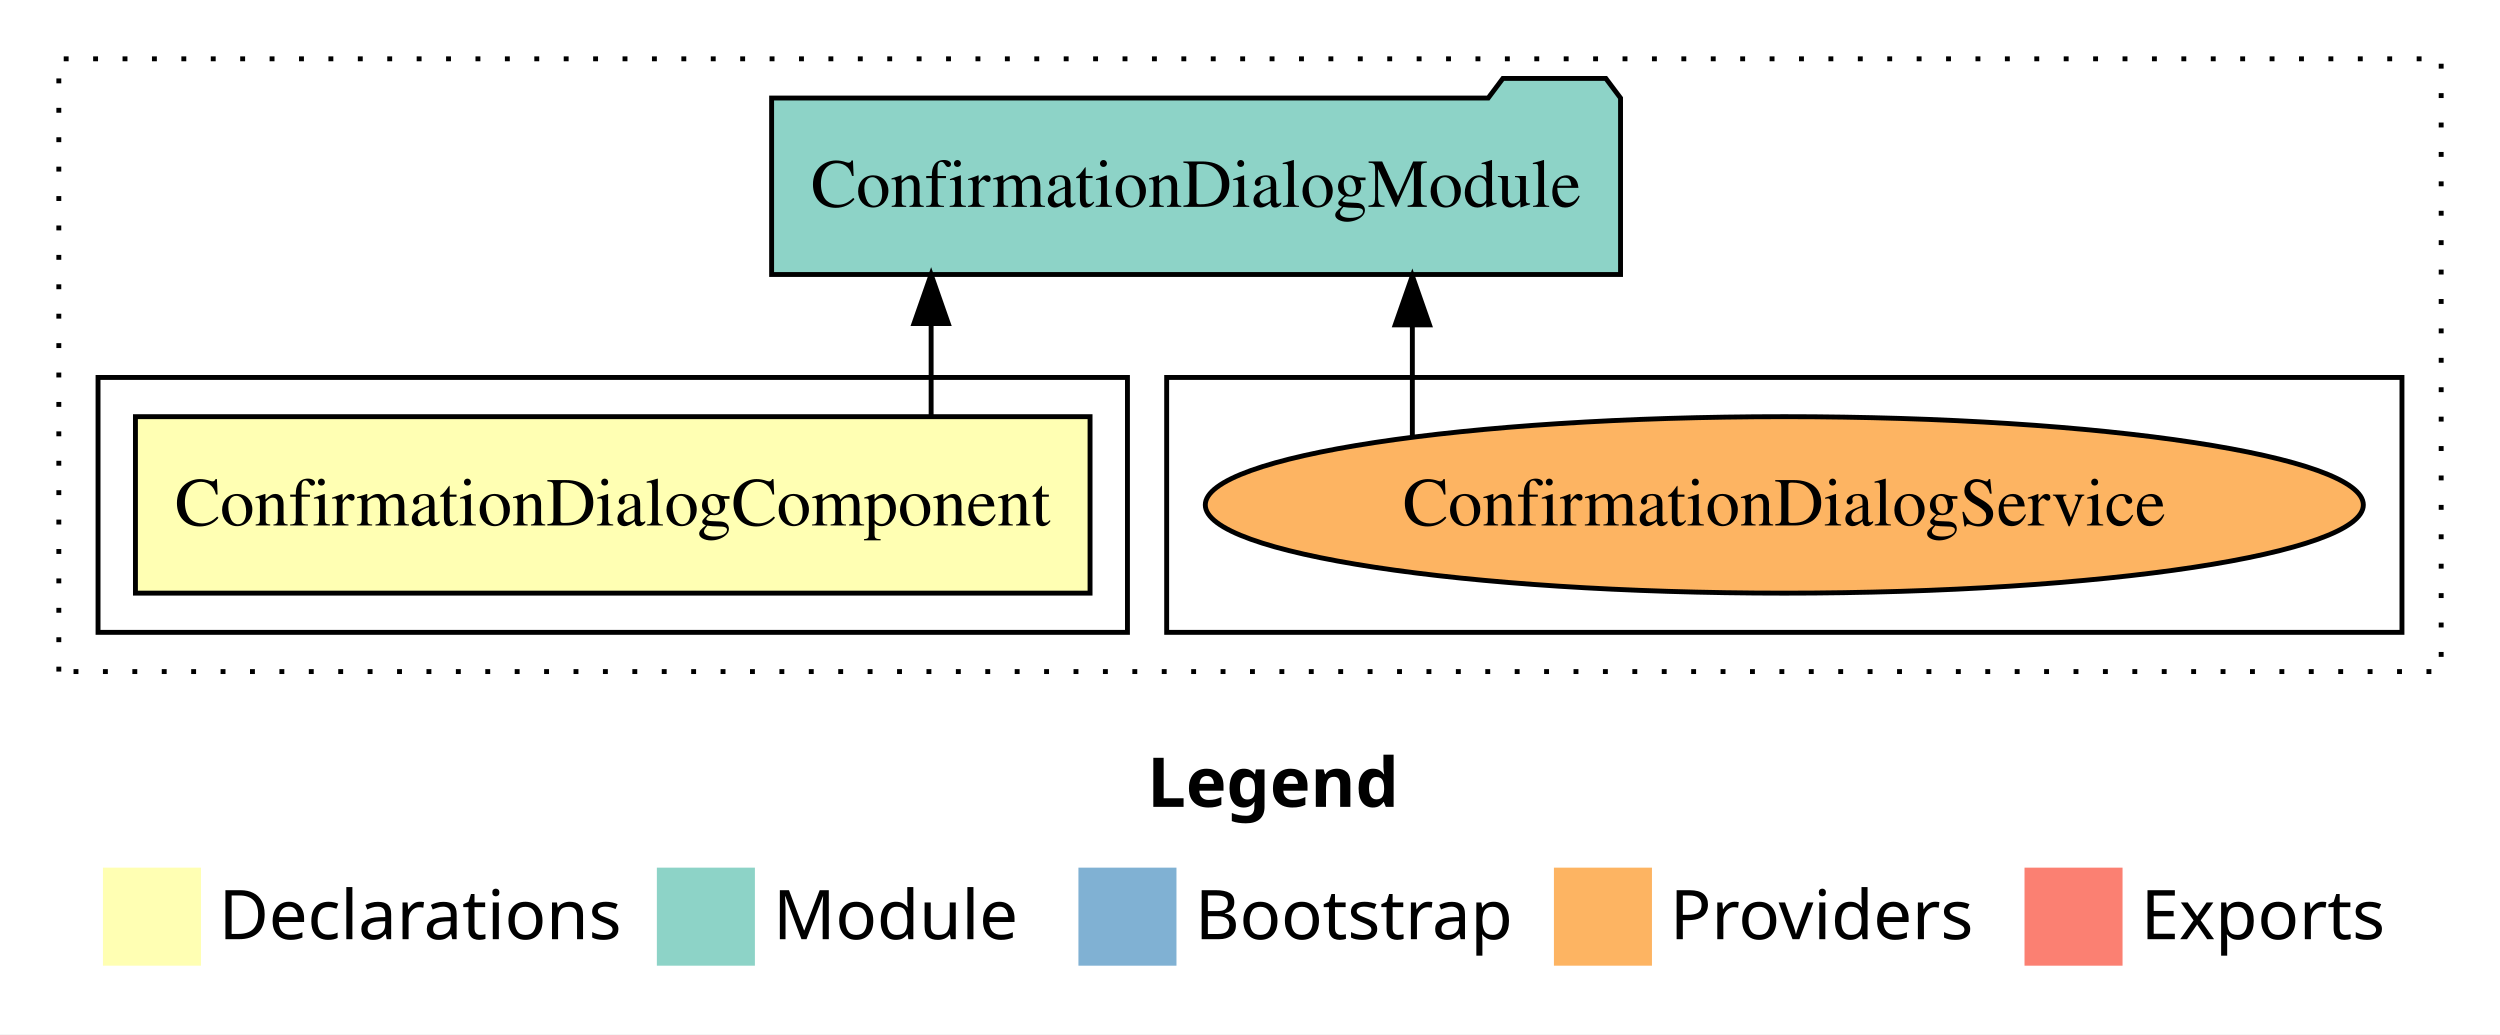
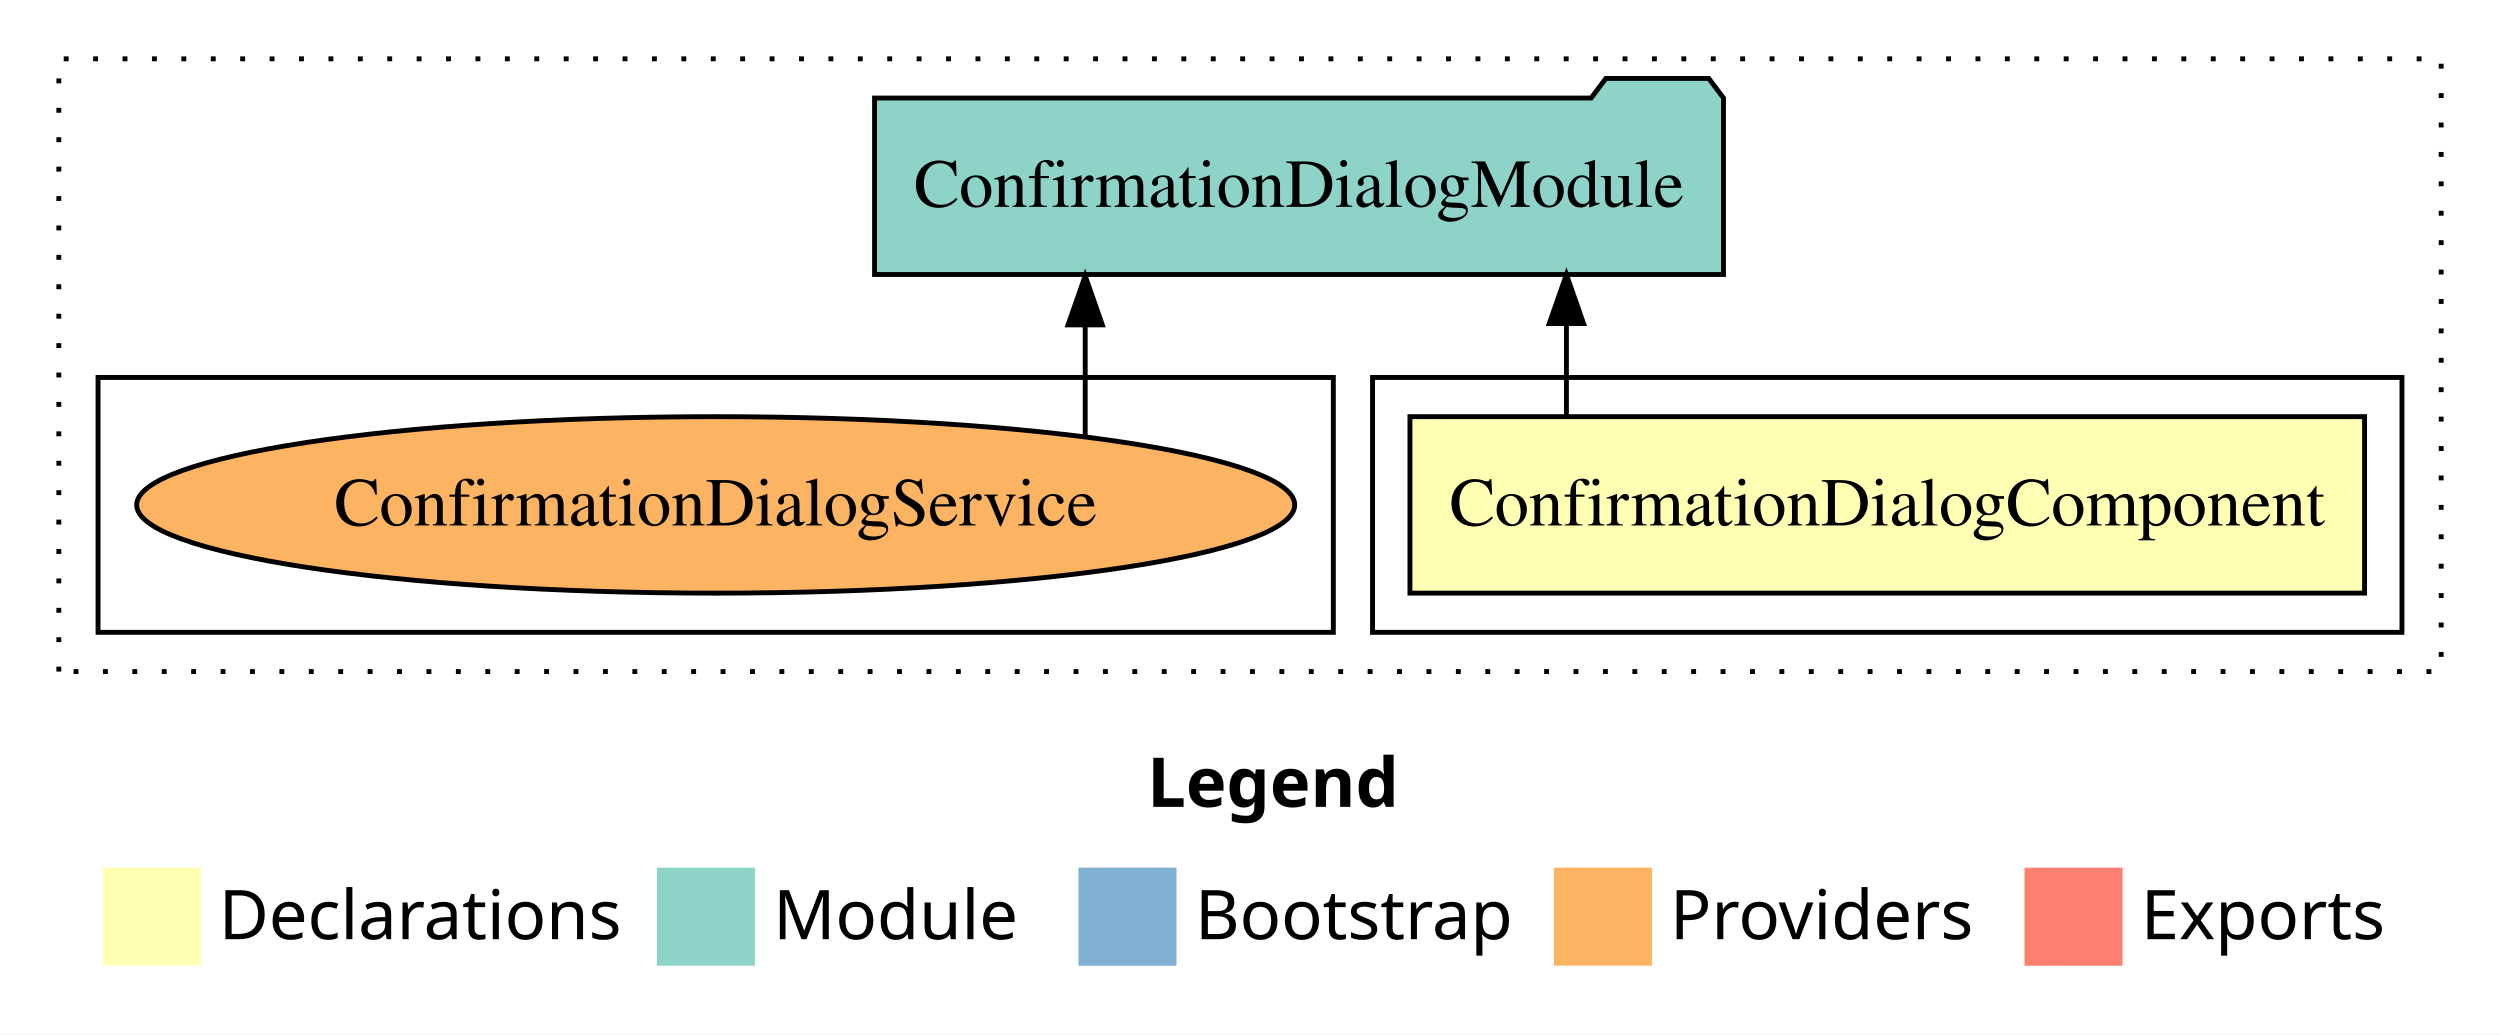
<svg xmlns="http://www.w3.org/2000/svg" width="510pt" height="211pt" viewBox="0.00 0.00 510.00 211.00">
  <g id="graph0" class="graph" transform="scale(1 1) rotate(0) translate(4 207)">
    <polygon fill="white" stroke="transparent" points="-4,4 -4,-207 506,-207 506,4 -4,4" />
    <text text-anchor="start" x="230.01" y="-42.4" font-family="sans-serif" font-weight="bold" font-size="14.00">Legend</text>
    <polygon fill="#ffffb3" stroke="transparent" points="17,-10 17,-30 37,-30 37,-10 17,-10" />
    <text text-anchor="start" x="40.63" y="-15.4" font-family="sans-serif" font-size="14.00">  Declarations</text>
    <polygon fill="#8dd3c7" stroke="transparent" points="130,-10 130,-30 150,-30 150,-10 130,-10" />
    <text text-anchor="start" x="153.73" y="-15.4" font-family="sans-serif" font-size="14.00">  Module</text>
    <polygon fill="#80b1d3" stroke="transparent" points="216,-10 216,-30 236,-30 236,-10 216,-10" />
    <text text-anchor="start" x="239.78" y="-15.4" font-family="sans-serif" font-size="14.00">  Bootstrap</text>
    <polygon fill="#fdb462" stroke="transparent" points="313,-10 313,-30 333,-30 333,-10 313,-10" />
    <text text-anchor="start" x="336.67" y="-15.4" font-family="sans-serif" font-size="14.00">  Providers</text>
    <polygon fill="#fb8072" stroke="transparent" points="409,-10 409,-30 429,-30 429,-10 409,-10" />
    <text text-anchor="start" x="432.73" y="-15.4" font-family="sans-serif" font-size="14.00">  Exports</text>
    <g id="clust1" class="cluster">
      <polygon fill="none" stroke="black" stroke-dasharray="1,5" points="8,-70 8,-195 494,-195 494,-70 8,-70" />
    </g>
+     <g id="clust2" class="cluster">
+       <polygon fill="none" stroke="black" points="276,-78 276,-130 486,-130 486,-78 276,-78" />
+     </g>
    <g id="clust7" class="cluster">
-       <polygon fill="none" stroke="black" points="234,-78 234,-130 486,-130 486,-78 234,-78" />
-     </g>
-     <g id="clust2" class="cluster">
-       <polygon fill="none" stroke="black" points="16,-78 16,-130 226,-130 226,-78 16,-78" />
+       <polygon fill="none" stroke="black" points="16,-78 16,-130 268,-130 268,-78 16,-78" />
    </g>
    <g id="node1" class="node">
-       <polygon fill="#ffffb3" stroke="black" points="218.37,-122 23.63,-122 23.63,-86 218.37,-86 218.37,-122" />
-       <text text-anchor="middle" x="121" y="-99.8" font-family="Times,serif" font-size="14.00">ConfirmationDialogComponent</text>
+       <polygon fill="#ffffb3" stroke="black" points="478.37,-122 283.63,-122 283.63,-86 478.37,-86 478.37,-122" />
+       <text text-anchor="middle" x="381" y="-99.8" font-family="Times,serif" font-size="14.00">ConfirmationDialogComponent</text>
    </g>
    <g id="node2" class="node">
-       <polygon fill="#8dd3c7" stroke="black" points="326.59,-187 323.59,-191 302.59,-191 299.59,-187 153.41,-187 153.41,-151 326.59,-151 326.59,-187" />
-       <text text-anchor="middle" x="240" y="-164.8" font-family="Times,serif" font-size="14.00">ConfirmationDialogModule</text>
+       <polygon fill="#8dd3c7" stroke="black" points="347.59,-187 344.59,-191 323.59,-191 320.59,-187 174.41,-187 174.41,-151 347.59,-151 347.59,-187" />
+       <text text-anchor="middle" x="261" y="-164.8" font-family="Times,serif" font-size="14.00">ConfirmationDialogModule</text>
    </g>
    <g id="edge1" class="edge">
-       <path fill="none" stroke="black" d="M185.95,-122.11C185.95,-122.11 185.95,-140.99 185.95,-140.99" />
-       <polygon fill="black" stroke="black" points="182.45,-140.99 185.95,-150.99 189.45,-140.99 182.45,-140.99" />
+       <path fill="none" stroke="black" d="M315.55,-122.11C315.55,-122.11 315.55,-140.99 315.55,-140.99" />
+       <polygon fill="black" stroke="black" points="312.05,-140.99 315.55,-150.99 319.05,-140.99 312.05,-140.99" />
    </g>
    <g id="node3" class="node">
-       <ellipse fill="#fdb462" stroke="black" cx="360" cy="-104" rx="118.12" ry="18" />
-       <text text-anchor="middle" x="360" y="-99.8" font-family="Times,serif" font-size="14.00">ConfirmationDialogService</text>
+       <ellipse fill="#fdb462" stroke="black" cx="142" cy="-104" rx="118.12" ry="18" />
+       <text text-anchor="middle" x="142" y="-99.8" font-family="Times,serif" font-size="14.00">ConfirmationDialogService</text>
    </g>
    <g id="edge2" class="edge">
-       <path fill="none" stroke="black" d="M284.12,-118.1C284.12,-118.1 284.12,-140.72 284.12,-140.72" />
-       <polygon fill="black" stroke="black" points="280.62,-140.72 284.12,-150.72 287.62,-140.72 280.62,-140.72" />
+       <path fill="none" stroke="black" d="M217.38,-118.1C217.38,-118.1 217.38,-140.72 217.38,-140.72" />
+       <polygon fill="black" stroke="black" points="213.88,-140.72 217.38,-150.72 220.88,-140.72 213.88,-140.72" />
    </g>
  </g>
</svg>
